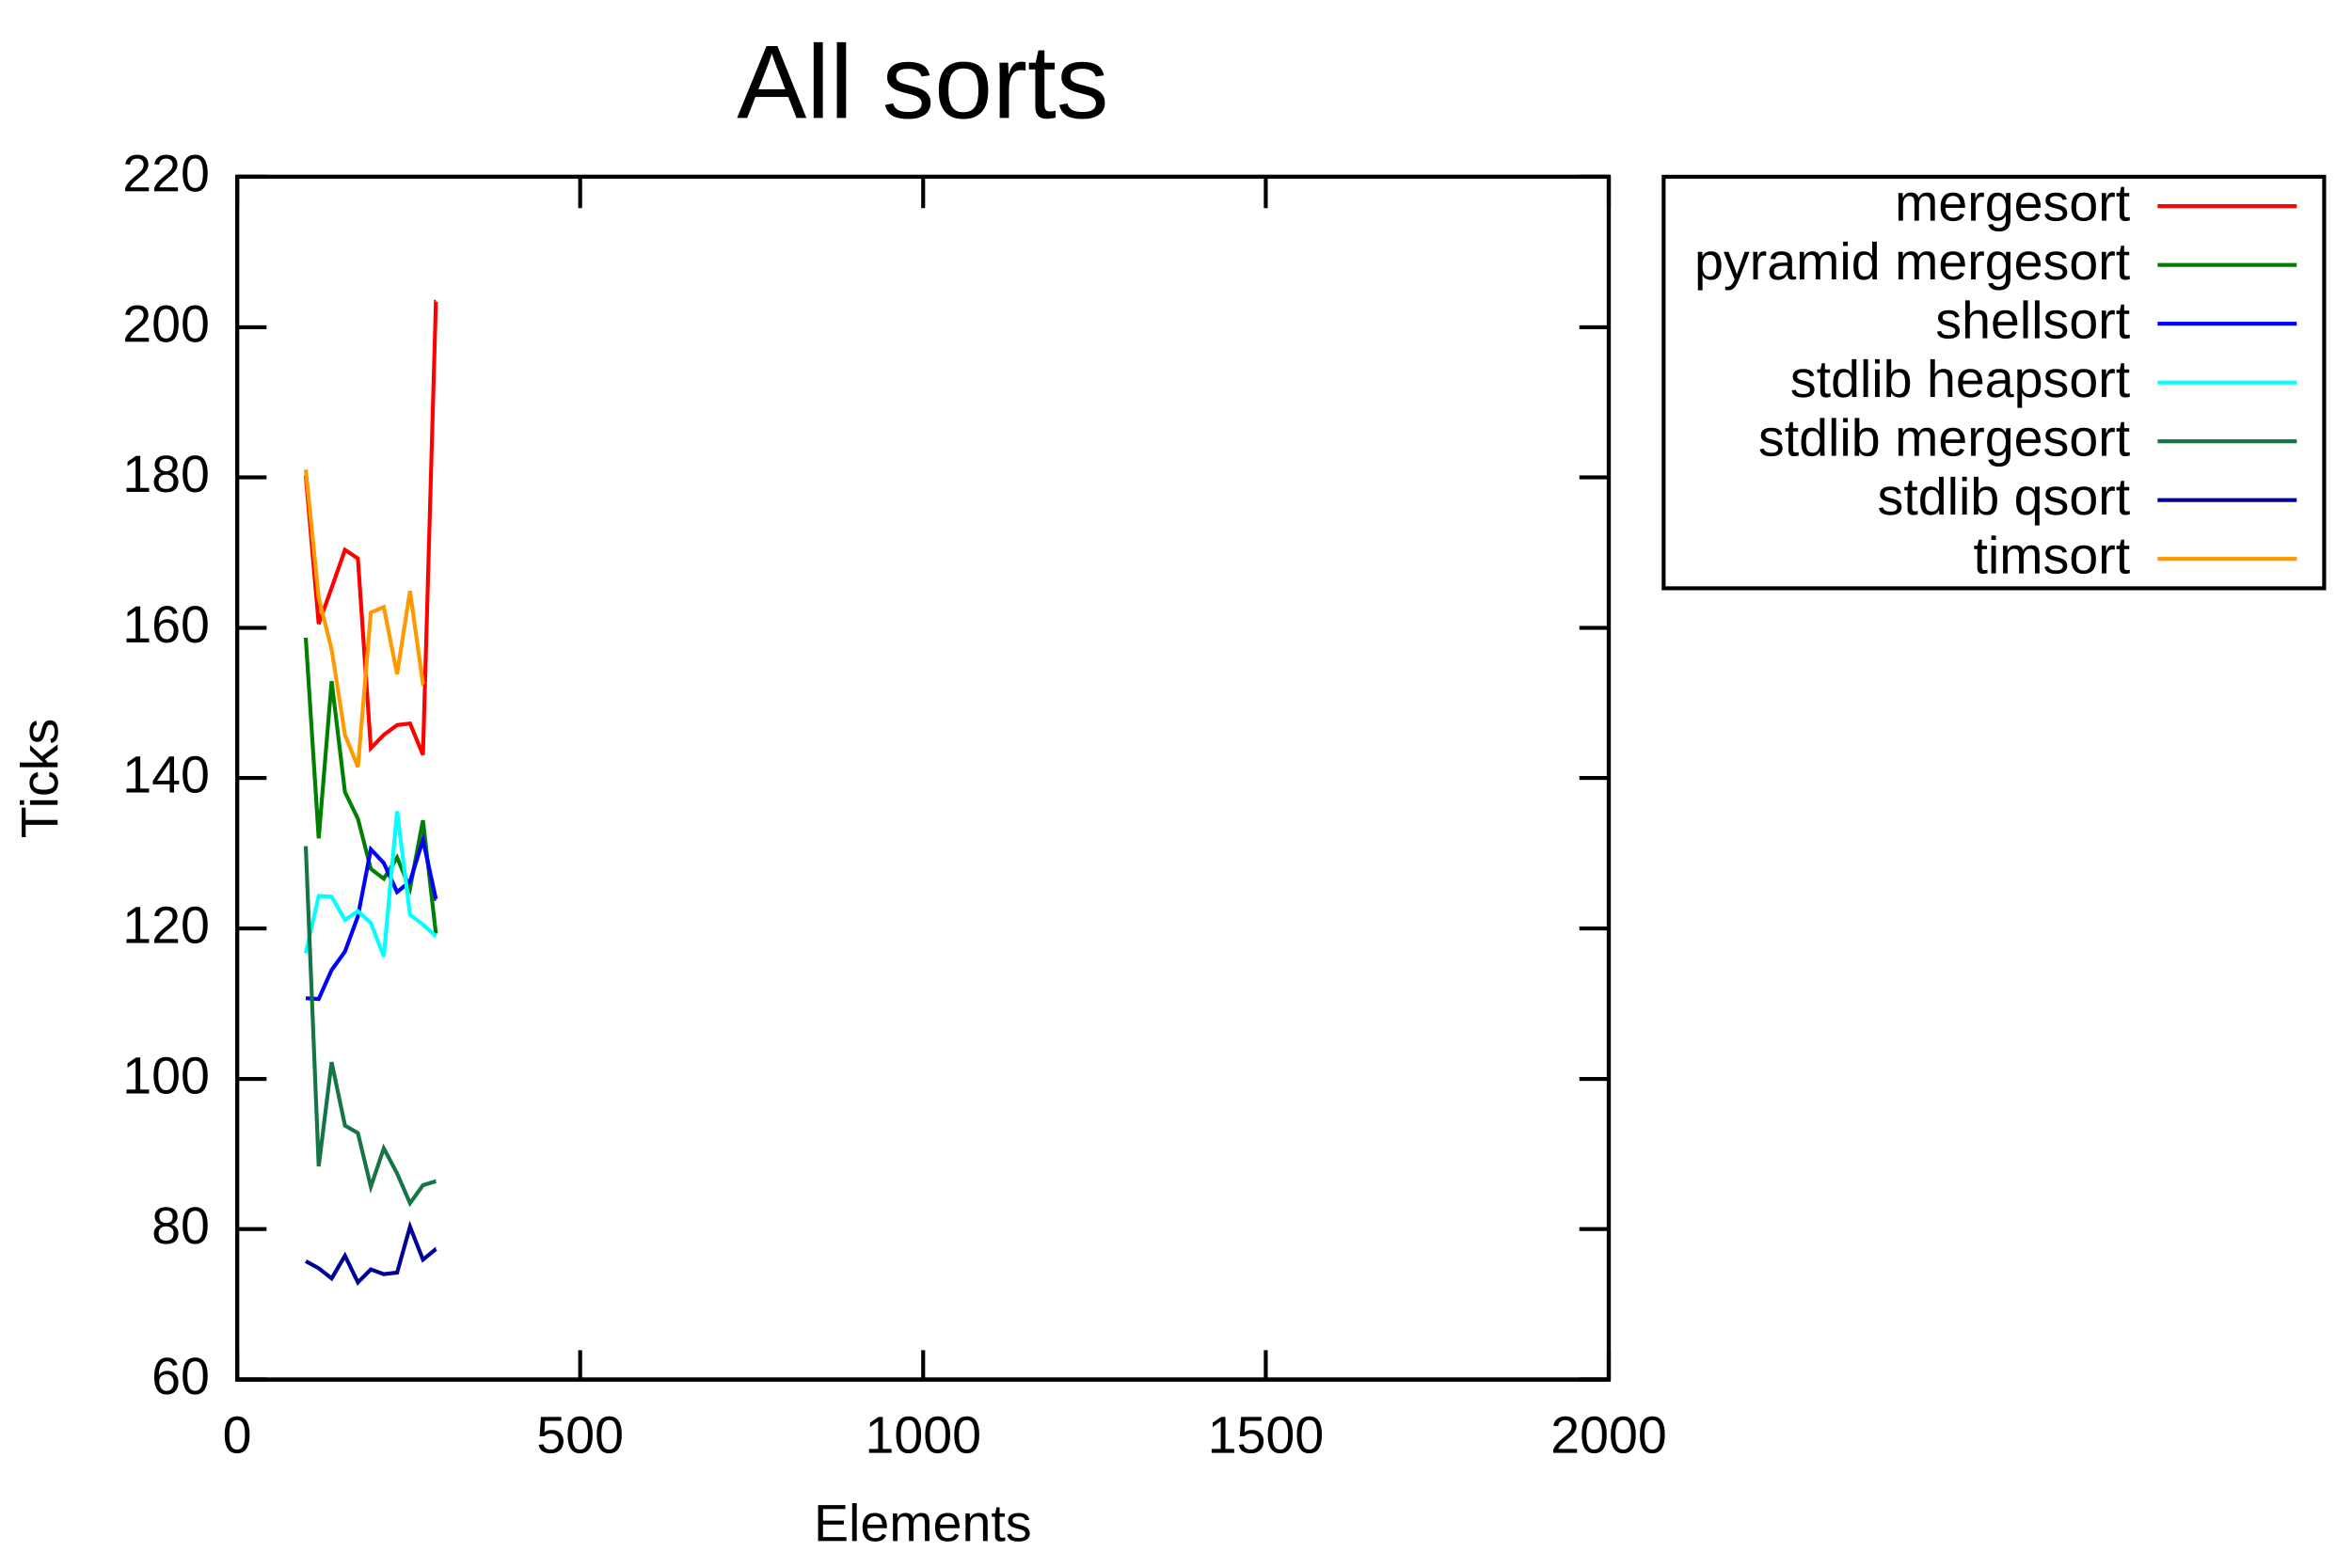
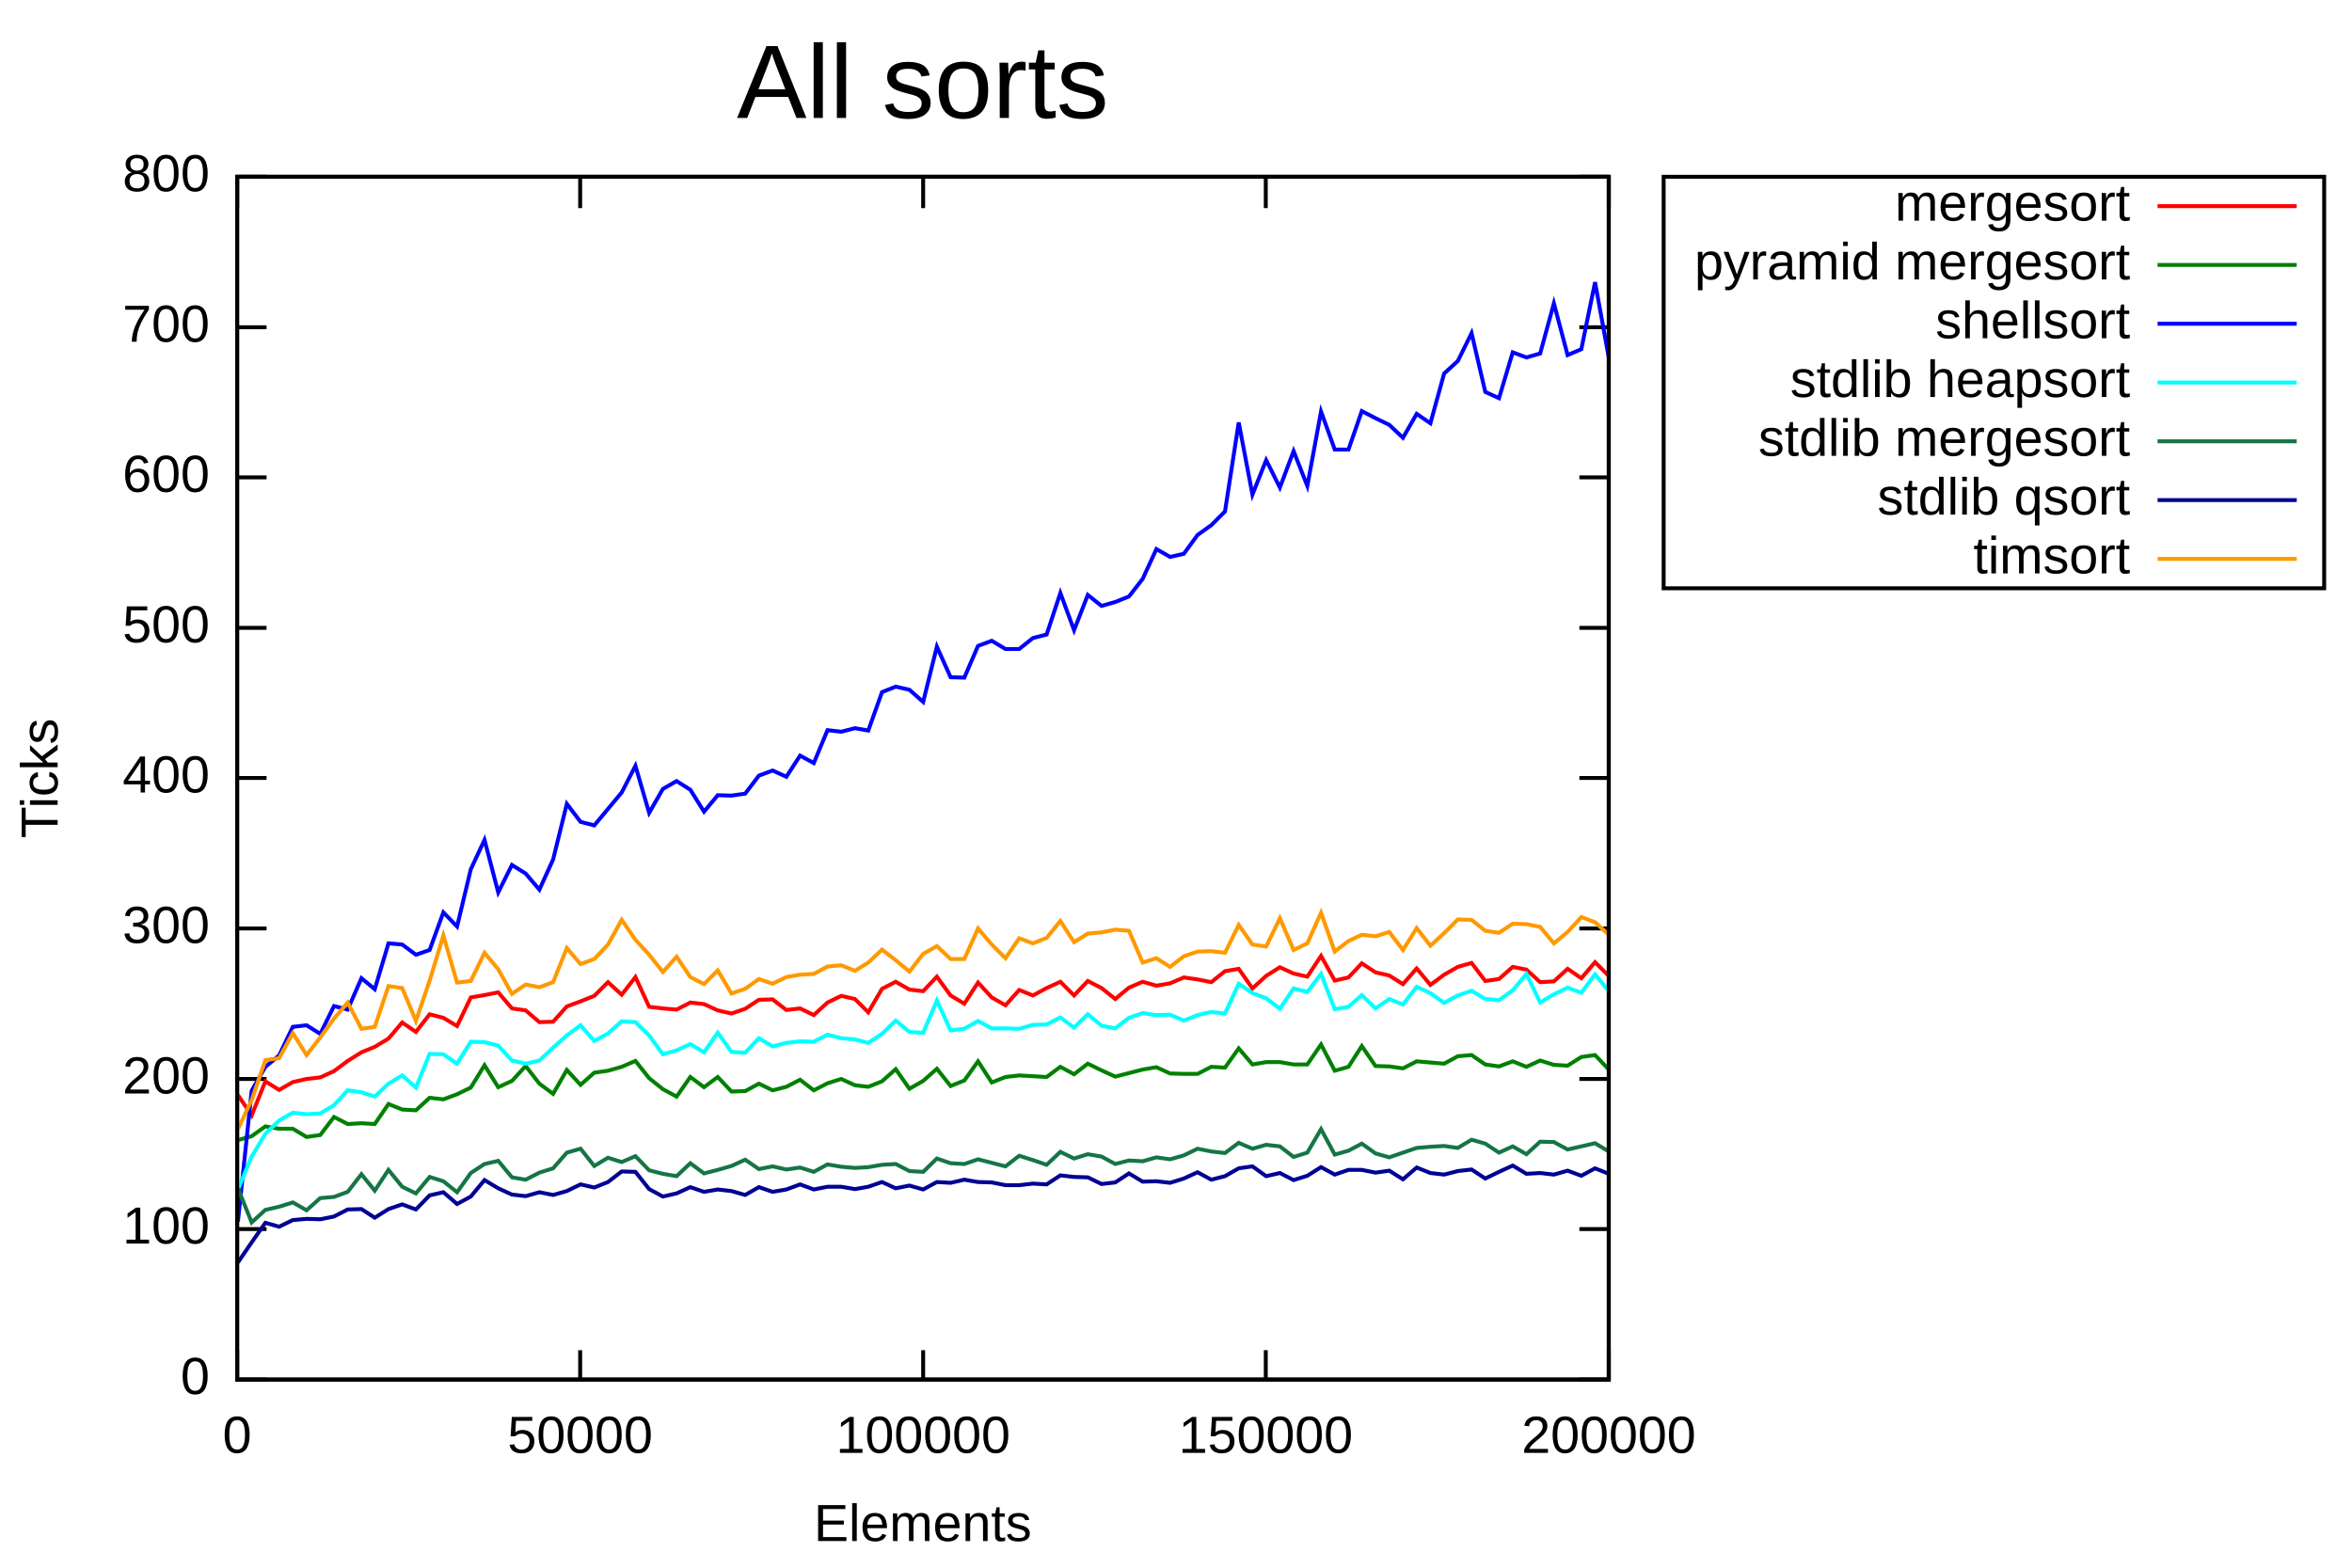
<svg xmlns="http://www.w3.org/2000/svg" xmlns:xlink="http://www.w3.org/1999/xlink" viewBox="0 0 600 400">
  <g id="gnuplot_canvas">
    <rect x="0" y="0" width="600" height="400" fill="none" />
    <defs>
      <circle id="gpDot" r="0.5" stroke-width="0.5" />
      <path id="gpPt0" stroke-width="0.267" stroke="currentColor" d="M-1,0 h2 M0,-1 v2" />
      <path id="gpPt1" stroke-width="0.267" stroke="currentColor" d="M-1,-1 L1,1 M1,-1 L-1,1" />
      <path id="gpPt2" stroke-width="0.267" stroke="currentColor" d="M-1,0 L1,0 M0,-1 L0,1 M-1,-1 L1,1 M-1,1 L1,-1" />
      <rect id="gpPt3" stroke-width="0.267" stroke="currentColor" x="-1" y="-1" width="2" height="2" />
      <rect id="gpPt4" stroke-width="0.267" stroke="currentColor" fill="currentColor" x="-1" y="-1" width="2" height="2" />
      <circle id="gpPt5" stroke-width="0.267" stroke="currentColor" cx="0" cy="0" r="1" />
      <use xlink:href="#gpPt5" id="gpPt6" fill="currentColor" stroke="none" />
      <path id="gpPt7" stroke-width="0.267" stroke="currentColor" d="M0,-1.33 L-1.33,0.67 L1.33,0.67 z" />
      <use xlink:href="#gpPt7" id="gpPt8" fill="currentColor" stroke="none" />
      <use xlink:href="#gpPt7" id="gpPt9" stroke="currentColor" transform="rotate(180)" />
      <use xlink:href="#gpPt9" id="gpPt10" fill="currentColor" stroke="none" />
      <use xlink:href="#gpPt3" id="gpPt11" stroke="currentColor" transform="rotate(45)" />
      <use xlink:href="#gpPt11" id="gpPt12" fill="currentColor" stroke="none" />
    </defs>
    <g style="fill:none; color:white; stroke:currentColor; stroke-width:1.00; stroke-linecap:butt; stroke-linejoin:miter">
</g>
    <g style="fill:none; color:black; stroke:currentColor; stroke-width:1.00; stroke-linecap:butt; stroke-linejoin:miter">
      <path stroke="black" d="M60.5,352.0 L68.0,352.0 M410.4,352.0 L402.9,352.0  h0.01" />
      <g transform="translate(53.5,355.7)" style="stroke:none; fill:black; font-family:arial; font-size:10.00pt; text-anchor:end">
        <text>
-           <tspan> 60</tspan>
+           <tspan> 0</tspan>
        </text>
      </g>
      <path stroke="black" d="M60.5,313.6 L68.0,313.6 M410.4,313.6 L402.9,313.6  h0.01" />
      <g transform="translate(53.5,317.3)" style="stroke:none; fill:black; font-family:arial; font-size:10.00pt; text-anchor:end">
        <text>
-           <tspan> 80</tspan>
+           <tspan> 100</tspan>
        </text>
      </g>
      <path stroke="black" d="M60.5,275.3 L68.0,275.3 M410.4,275.3 L402.9,275.3  h0.01" />
      <g transform="translate(53.5,279.0)" style="stroke:none; fill:black; font-family:arial; font-size:10.00pt; text-anchor:end">
        <text>
-           <tspan> 100</tspan>
+           <tspan> 200</tspan>
        </text>
      </g>
      <path stroke="black" d="M60.5,236.9 L68.0,236.9 M410.4,236.9 L402.9,236.9  h0.01" />
      <g transform="translate(53.5,240.6)" style="stroke:none; fill:black; font-family:arial; font-size:10.00pt; text-anchor:end">
        <text>
-           <tspan> 120</tspan>
+           <tspan> 300</tspan>
        </text>
      </g>
      <path stroke="black" d="M60.5,198.5 L68.0,198.5 M410.4,198.5 L402.9,198.5  h0.01" />
      <g transform="translate(53.5,202.2)" style="stroke:none; fill:black; font-family:arial; font-size:10.00pt; text-anchor:end">
        <text>
-           <tspan> 140</tspan>
+           <tspan> 400</tspan>
        </text>
      </g>
      <path stroke="black" d="M60.5,160.2 L68.0,160.2 M410.4,160.2 L402.9,160.2  h0.01" />
      <g transform="translate(53.5,163.9)" style="stroke:none; fill:black; font-family:arial; font-size:10.00pt; text-anchor:end">
        <text>
-           <tspan> 160</tspan>
+           <tspan> 500</tspan>
        </text>
      </g>
      <path stroke="black" d="M60.5,121.8 L68.0,121.8 M410.4,121.8 L402.9,121.8  h0.01" />
      <g transform="translate(53.5,125.5)" style="stroke:none; fill:black; font-family:arial; font-size:10.00pt; text-anchor:end">
        <text>
-           <tspan> 180</tspan>
+           <tspan> 600</tspan>
        </text>
      </g>
      <path stroke="black" d="M60.5,83.5 L68.0,83.5 M410.4,83.5 L402.9,83.5  h0.01" />
      <g transform="translate(53.5,87.2)" style="stroke:none; fill:black; font-family:arial; font-size:10.00pt; text-anchor:end">
        <text>
-           <tspan> 200</tspan>
+           <tspan> 700</tspan>
        </text>
      </g>
      <path stroke="black" d="M60.5,45.1 L68.0,45.1 M410.4,45.1 L402.9,45.1  h0.01" />
      <g transform="translate(53.5,48.8)" style="stroke:none; fill:black; font-family:arial; font-size:10.00pt; text-anchor:end">
        <text>
-           <tspan> 220</tspan>
+           <tspan> 800</tspan>
        </text>
      </g>
      <path stroke="black" d="M60.5,352.0 L60.5,344.5 M60.5,45.1 L60.5,52.6  h0.01" />
      <g transform="translate(60.5,370.7)" style="stroke:none; fill:black; font-family:arial; font-size:10.00pt; text-anchor:middle">
        <text>
          <tspan> 0</tspan>
        </text>
      </g>
      <path stroke="black" d="M148.0,352.0 L148.0,344.5 M148.0,45.1 L148.0,52.6  h0.01" />
      <g transform="translate(148.0,370.7)" style="stroke:none; fill:black; font-family:arial; font-size:10.00pt; text-anchor:middle">
        <text>
-           <tspan> 500</tspan>
+           <tspan> 50000</tspan>
        </text>
      </g>
      <path stroke="black" d="M235.5,352.0 L235.5,344.5 M235.5,45.1 L235.5,52.6  h0.01" />
      <g transform="translate(235.5,370.7)" style="stroke:none; fill:black; font-family:arial; font-size:10.00pt; text-anchor:middle">
        <text>
-           <tspan> 1000</tspan>
+           <tspan> 100000</tspan>
        </text>
      </g>
      <path stroke="black" d="M322.9,352.0 L322.9,344.5 M322.9,45.1 L322.9,52.6  h0.01" />
      <g transform="translate(322.9,370.7)" style="stroke:none; fill:black; font-family:arial; font-size:10.00pt; text-anchor:middle">
        <text>
-           <tspan> 1500</tspan>
+           <tspan> 150000</tspan>
        </text>
      </g>
      <path stroke="black" d="M410.4,352.0 L410.4,344.5 M410.4,45.1 L410.4,52.6  h0.01" />
      <g transform="translate(410.4,370.7)" style="stroke:none; fill:black; font-family:arial; font-size:10.00pt; text-anchor:middle">
        <text>
-           <tspan> 2000</tspan>
+           <tspan> 200000</tspan>
        </text>
      </g>
      <path stroke="black" d="M60.5,45.1 L60.5,352.0 L410.4,352.0 L410.4,45.1 L60.5,45.1 Z  h0.01" />
      <g transform="translate(14.7,198.6) rotate(270)" style="stroke:none; fill:black; font-family:arial; font-size:10.00pt; text-anchor:middle">
        <text>
          <tspan>Ticks</tspan>
        </text>
      </g>
      <g transform="translate(235.4,393.2)" style="stroke:none; fill:black; font-family:arial; font-size:10.00pt; text-anchor:middle">
        <text>
          <tspan>Elements</tspan>
        </text>
      </g>
      <g transform="translate(235.4,30.1)" style="stroke:none; fill:black; font-family:arial; font-size:20.00pt; text-anchor:middle">
        <text>
          <tspan>All sorts</tspan>
        </text>
      </g>
      <path stroke="black" d="M424.4,150.1 L424.4,45.1 L592.9,45.1 L592.9,150.1 L424.4,150.1 Z  h0.01" />
    </g>
    <g id="simple_1_plot_1">
      <g style="fill:none; color:red; stroke:currentColor; stroke-width:1.00; stroke-linecap:butt; stroke-linejoin:miter">
        <g transform="translate(543.4,56.3)" style="stroke:none; fill:black; font-family:arial; font-size:10.00pt; text-anchor:end">
          <text>
            <tspan>mergesort</tspan>
          </text>
        </g>
-         <path d="M550.4,52.6 L585.9,52.6 M78.0,121.3 L81.3,159.2 L84.6,150.0 L88.0,140.3 L91.3,142.5 L94.6,190.9    L97.9,187.5 L101.3,185.0 L104.6,184.6 L107.9,192.6 L111.2,77.0  h0.01" />
+         <path d="M550.4,52.6 L585.9,52.6 M60.7,279.4 L64.2,284.6 L67.7,275.9 L71.2,278.1 L74.7,276.1 L78.2,275.3    L81.7,274.9 L85.2,273.3 L88.7,270.7 L92.2,268.5 L95.6,267.1 L99.1,265.0 L102.6,260.9 L106.1,263.3    L109.6,258.8 L113.1,259.7 L116.6,261.8 L120.1,254.5 L123.6,253.9 L127.1,253.2 L130.6,257.3 L134.1,257.8    L137.6,260.8 L141.1,260.7 L144.6,256.8 L148.1,255.5 L151.6,254.1 L155.1,250.6 L158.6,253.8 L162.1,249.3    L165.6,256.9 L169.1,257.3 L172.6,257.6 L176.1,255.8 L179.6,256.2 L183.1,257.8 L186.6,258.6 L190.1,257.4    L193.6,255.1 L197.1,255.0 L200.6,257.7 L204.1,257.3 L207.6,259.0 L211.1,255.8 L214.6,254.1 L218.1,254.9    L221.5,258.3 L225.0,252.3 L228.5,250.5 L232.0,252.5 L235.5,252.9 L239.0,249.2 L242.5,254.0 L246.0,256.1    L249.5,250.7 L253.0,254.5 L256.5,256.5 L260.0,252.6 L263.5,254.0 L267.0,252.1 L270.5,250.5 L274.0,254.0    L277.5,250.3 L281.0,252.1 L284.5,254.9 L288.0,252.0 L291.5,250.5 L295.0,251.5 L298.5,250.9 L302.0,249.4    L305.5,249.9 L309.0,250.6 L312.5,247.8 L316.0,247.2 L319.5,252.2 L323.0,249.0 L326.5,246.8 L330.0,248.4    L333.5,249.2 L337.0,243.9 L340.5,250.2 L344.0,249.4 L347.4,245.8 L350.9,248.1 L354.4,248.9 L357.9,251.1    L361.4,247.1 L364.9,251.3 L368.4,248.7 L371.9,246.7 L375.4,245.7 L378.9,250.3 L382.4,249.8 L385.9,246.7    L389.4,247.4 L392.9,250.6 L396.4,250.4 L399.9,247.2 L403.4,249.6 L406.9,245.5 L410.4,249.0  h0.01" />
      </g>
    </g>
    <g id="simple_1_plot_2">
      <g style="fill:none; color:green; stroke:currentColor; stroke-width:1.00; stroke-linecap:butt; stroke-linejoin:miter">
        <g transform="translate(543.4,71.3)" style="stroke:none; fill:black; font-family:arial; font-size:10.00pt; text-anchor:end">
          <text>
            <tspan>pyramid mergesort</tspan>
          </text>
        </g>
-         <path d="M550.4,67.6 L585.9,67.6 M78.0,162.7 L81.3,213.9 L84.6,173.8 L88.0,202.1 L91.3,208.9 L94.6,221.7    L97.9,224.2 L101.3,218.8 L104.6,226.7 L107.9,209.3 L111.2,238.2  h0.01" />
+         <path d="M550.4,67.6 L585.9,67.6 M60.7,290.9 L64.2,289.9 L67.7,287.4 L71.2,288.0 L74.7,288.0 L78.2,290.1    L81.7,289.6 L85.2,285.0 L88.7,286.8 L92.2,286.6 L95.6,286.8 L99.1,281.7 L102.6,283.1 L106.1,283.3    L109.6,280.1 L113.1,280.5 L116.6,279.2 L120.1,277.5 L123.6,271.8 L127.1,277.4 L130.6,275.8 L134.1,272.0    L137.6,276.5 L141.1,279.1 L144.6,273.0 L148.1,276.8 L151.6,273.7 L155.1,273.2 L158.6,272.2 L162.1,270.7    L165.6,275.1 L169.1,277.9 L172.6,279.8 L176.1,274.8 L179.6,277.4 L183.1,274.8 L186.6,278.5 L190.1,278.4    L193.6,276.5 L197.1,278.2 L200.6,277.3 L204.1,275.5 L207.6,278.2 L211.1,276.4 L214.6,275.3 L218.1,276.9    L221.5,277.3 L225.0,275.9 L228.5,272.8 L232.0,277.8 L235.5,275.8 L239.0,272.7 L242.5,277.1 L246.0,275.7    L249.5,270.8 L253.0,276.2 L256.5,274.8 L260.0,274.4 L263.5,274.6 L267.0,274.8 L270.5,272.2 L274.0,274.1    L277.5,271.4 L281.0,273.1 L284.5,274.7 L288.0,273.8 L291.5,272.9 L295.0,272.3 L298.5,273.9 L302.0,274.0    L305.5,274.0 L309.0,272.2 L312.5,272.4 L316.0,267.5 L319.5,271.6 L323.0,271.0 L326.5,271.0 L330.0,271.6    L333.5,271.6 L337.0,266.5 L340.5,273.2 L344.0,272.2 L347.4,266.9 L350.9,272.0 L354.4,272.1 L357.9,272.6    L361.4,270.8 L364.9,271.1 L368.4,271.4 L371.9,269.5 L375.4,269.2 L378.9,271.6 L382.4,272.1 L385.9,270.8    L389.4,272.2 L392.9,270.6 L396.4,271.7 L399.9,271.9 L403.4,269.7 L406.9,269.2 L410.4,272.9  h0.01" />
      </g>
    </g>
    <g id="simple_1_plot_3">
      <g style="fill:none; color:blue; stroke:currentColor; stroke-width:1.00; stroke-linecap:butt; stroke-linejoin:miter">
        <g transform="translate(543.4,86.3)" style="stroke:none; fill:black; font-family:arial; font-size:10.00pt; text-anchor:end">
          <text>
            <tspan>shellsort</tspan>
          </text>
        </g>
-         <path d="M550.4,82.6 L585.9,82.6 M78.0,254.7 L81.3,254.9 L84.6,247.5 L88.0,242.8 L91.3,233.8 L94.6,216.7    L97.9,220.2 L101.3,227.6 L104.6,224.9 L107.9,214.3 L111.2,229.4  h0.01" />
+         <path d="M550.4,82.6 L585.9,82.6 M60.7,311.7 L64.2,278.3 L67.7,272.2 L71.2,269.3 L74.7,262.0 L78.2,261.6    L81.7,263.8 L85.2,256.7 L88.7,257.6 L92.2,249.6 L95.6,252.4 L99.1,240.7 L102.6,241.0 L106.1,243.6    L109.6,242.4 L113.1,232.8 L116.6,236.4 L120.1,221.8 L123.6,214.3 L127.1,227.7 L130.6,220.7 L134.1,222.9    L137.6,227.0 L141.1,219.3 L144.6,205.1 L148.1,209.7 L151.6,210.6 L155.1,206.4 L158.6,202.2 L162.1,195.4    L165.6,207.4 L169.1,201.3 L172.6,199.3 L176.1,201.5 L179.6,207.1 L183.1,202.9 L186.6,203.0 L190.1,202.5    L193.6,197.9 L197.1,196.6 L200.6,198.2 L204.1,192.8 L207.6,194.7 L211.1,186.3 L214.6,186.7 L218.1,185.8    L221.5,186.4 L225.0,176.6 L228.5,175.2 L232.0,176.0 L235.5,179.1 L239.0,165.0 L242.5,172.8 L246.0,172.9    L249.5,164.8 L253.0,163.5 L256.5,165.6 L260.0,165.6 L263.5,162.8 L267.0,161.9 L270.5,151.3 L274.0,160.8    L277.5,151.8 L281.0,154.6 L284.5,153.6 L288.0,152.2 L291.5,147.7 L295.0,140.1 L298.5,142.1 L302.0,141.3    L305.5,136.5 L309.0,134.0 L312.5,130.5 L316.0,107.8 L319.5,126.2 L323.0,117.4 L326.5,124.4 L330.0,115.1    L333.5,124.0 L337.0,105.0 L340.5,114.7 L344.0,114.7 L347.4,104.9 L350.9,106.7 L354.4,108.4 L357.9,111.7    L361.4,105.6 L364.9,108.0 L368.4,95.3 L371.9,92.1 L375.4,85.0 L378.9,100.0 L382.4,101.6 L385.9,89.9    L389.4,91.2 L392.9,90.2 L396.4,77.4 L399.9,90.6 L403.4,89.1 L406.9,72.0 L410.4,91.2  h0.01" />
      </g>
    </g>
    <g id="simple_1_plot_4">
      <g style="fill:none; color:cyan; stroke:currentColor; stroke-width:1.00; stroke-linecap:butt; stroke-linejoin:miter">
        <g transform="translate(543.4,101.3)" style="stroke:none; fill:black; font-family:arial; font-size:10.00pt; text-anchor:end">
          <text>
            <tspan>stdlib heapsort</tspan>
          </text>
        </g>
-         <path d="M550.4,97.6 L585.9,97.6 M78.0,243.2 L81.3,228.6 L84.6,228.8 L88.0,234.7 L91.3,232.5 L94.6,235.5    L97.9,244.0 L101.3,207.0 L104.6,233.4 L107.9,235.9 L111.2,238.9  h0.01" />
+         <path d="M550.4,97.6 L585.9,97.6 M60.7,303.5 L64.2,295.1 L67.7,289.3 L71.2,285.9 L74.7,283.9 L78.2,284.3    L81.7,284.1 L85.2,282.0 L88.7,278.2 L92.2,278.7 L95.6,279.8 L99.1,276.5 L102.6,274.4 L106.1,277.5    L109.6,268.9 L113.1,269.0 L116.6,271.4 L120.1,265.8 L123.6,265.9 L127.1,266.8 L130.6,270.6 L134.1,271.4    L137.6,270.6 L141.1,267.3 L144.6,264.2 L148.1,261.6 L151.6,265.6 L155.1,263.7 L158.6,260.6 L162.1,260.8    L165.6,264.2 L169.1,269.0 L172.6,268.0 L176.1,266.4 L179.6,268.5 L183.1,263.5 L186.6,268.4 L190.1,268.6    L193.6,264.9 L197.1,267.0 L200.6,266.1 L204.1,265.7 L207.6,265.8 L211.1,264.0 L214.6,264.9 L218.1,265.2    L221.5,266.1 L225.0,263.8 L228.5,260.4 L232.0,263.3 L235.5,263.5 L239.0,255.3 L242.5,262.9 L246.0,262.5    L249.5,260.5 L253.0,262.4 L256.5,262.4 L260.0,262.5 L263.5,261.5 L267.0,261.4 L270.5,259.6 L274.0,262.2    L277.5,258.8 L281.0,261.7 L284.5,262.4 L288.0,259.7 L291.5,258.5 L295.0,259.0 L298.5,258.9 L302.0,260.4    L305.5,259.0 L309.0,258.2 L312.5,258.6 L316.0,251.0 L319.5,253.4 L323.0,254.7 L326.5,257.4 L330.0,252.2    L333.5,253.1 L337.0,248.5 L340.5,257.5 L344.0,256.9 L347.4,253.9 L350.9,257.3 L354.4,254.9 L357.9,256.3    L361.4,251.8 L364.9,253.4 L368.4,255.9 L371.9,254.0 L375.4,252.8 L378.9,254.9 L382.4,255.2 L385.9,252.7    L389.4,248.5 L392.9,255.8 L396.4,253.7 L399.9,252.0 L403.4,253.3 L406.9,248.6 L410.4,252.9  h0.01" />
      </g>
    </g>
    <g id="simple_1_plot_5">
      <g style="fill:none; color:#157545; stroke:currentColor; stroke-width:1.00; stroke-linecap:butt; stroke-linejoin:miter">
        <g transform="translate(543.4,116.3)" style="stroke:none; fill:black; font-family:arial; font-size:10.00pt; text-anchor:end">
          <text>
            <tspan>stdlib mergesort</tspan>
          </text>
        </g>
-         <path d="M550.4,112.6 L585.9,112.6 M78.0,215.9 L81.3,297.6 L84.6,271.0 L88.0,287.2 L91.3,289.1 L94.6,302.8    L97.9,293.0 L101.3,299.4 L104.6,307.0 L107.9,302.4 L111.2,301.4  h0.01" />
+         <path d="M550.4,112.6 L585.9,112.6 M60.7,303.2 L64.2,311.9 L67.7,308.7 L71.2,307.9 L74.7,306.8 L78.2,308.8    L81.7,305.7 L85.2,305.4 L88.7,304.1 L92.2,299.6 L95.6,303.8 L99.1,298.5 L102.6,302.8 L106.1,304.5    L109.6,300.3 L113.1,301.4 L116.6,304.2 L120.1,299.3 L123.6,297.0 L127.1,296.2 L130.6,300.4 L134.1,301.0    L137.6,299.2 L141.1,298.1 L144.6,294.1 L148.1,293.1 L151.6,297.5 L155.1,295.4 L158.6,296.5 L162.1,295.0    L165.6,298.6 L169.1,299.5 L172.6,300.1 L176.1,296.8 L179.6,299.4 L183.1,298.5 L186.6,297.5 L190.1,295.9    L193.6,298.3 L197.1,297.6 L200.6,298.4 L204.1,297.9 L207.6,299.0 L211.1,297.1 L214.6,297.7 L218.1,298.0    L221.5,297.8 L225.0,297.2 L228.5,297.0 L232.0,298.8 L235.5,299.0 L239.0,295.6 L242.5,296.8 L246.0,297.0    L249.5,295.8 L253.0,296.7 L256.5,297.6 L260.0,294.9 L263.5,296.0 L267.0,297.2 L270.5,293.9 L274.0,295.6    L277.5,294.5 L281.0,295.1 L284.5,297.0 L288.0,296.1 L291.5,296.3 L295.0,295.3 L298.5,295.8 L302.0,294.8    L305.5,293.1 L309.0,293.8 L312.5,294.2 L316.0,291.6 L319.5,293.1 L323.0,292.1 L326.5,292.5 L330.0,295.2    L333.5,294.1 L337.0,288.1 L340.5,294.6 L344.0,293.6 L347.4,291.8 L350.9,294.3 L354.4,295.3 L357.9,294.1    L361.4,292.9 L364.9,292.6 L368.4,292.4 L371.9,292.9 L375.4,290.8 L378.9,291.8 L382.4,294.1 L385.9,292.5    L389.4,294.5 L392.9,291.3 L396.4,291.4 L399.9,293.3 L403.4,292.5 L406.9,291.7 L410.4,293.8  h0.01" />
      </g>
    </g>
    <g id="simple_1_plot_6">
      <g style="fill:none; color:#000094; stroke:currentColor; stroke-width:1.00; stroke-linecap:butt; stroke-linejoin:miter">
        <g transform="translate(543.4,131.3)" style="stroke:none; fill:black; font-family:arial; font-size:10.00pt; text-anchor:end">
          <text>
            <tspan>stdlib qsort</tspan>
          </text>
        </g>
-         <path d="M550.4,127.6 L585.9,127.6 M78.0,321.8 L81.3,323.6 L84.6,326.2 L88.0,320.4 L91.3,327.2 L94.6,323.9    L97.9,325.1 L101.3,324.7 L104.6,313.0 L107.9,321.4 L111.2,318.7  h0.01" />
+         <path d="M550.4,127.6 L585.9,127.6 M60.7,322.1 L64.2,317.0 L67.7,312.0 L71.2,313.0 L74.7,311.3 L78.2,311.0    L81.7,311.1 L85.2,310.4 L88.7,308.6 L92.2,308.5 L95.6,310.7 L99.1,308.5 L102.6,307.3 L106.1,308.6    L109.6,305.0 L113.1,304.2 L116.6,307.2 L120.1,305.3 L123.6,301.1 L127.1,303.2 L130.6,304.8 L134.1,305.2    L137.6,304.2 L141.1,304.9 L144.6,303.9 L148.1,302.2 L151.6,303.0 L155.1,301.6 L158.6,298.9 L162.1,299.0    L165.6,303.4 L169.1,305.3 L172.6,304.5 L176.1,302.9 L179.6,304.1 L183.1,303.5 L186.6,303.9 L190.1,304.9    L193.6,302.9 L197.1,304.1 L200.6,303.5 L204.1,302.2 L207.6,303.5 L211.1,302.8 L214.6,302.8 L218.1,303.4    L221.5,302.8 L225.0,301.6 L228.5,303.2 L232.0,302.5 L235.5,303.5 L239.0,301.6 L242.5,301.8 L246.0,301.0    L249.5,301.6 L253.0,301.7 L256.5,302.4 L260.0,302.4 L263.5,302.0 L267.0,302.2 L270.5,299.9 L274.0,300.3    L277.5,300.4 L281.0,302.1 L284.5,301.7 L288.0,299.4 L291.5,301.5 L295.0,301.4 L298.5,301.8 L302.0,300.7    L305.5,299.1 L309.0,301.0 L312.5,300.1 L316.0,298.1 L319.5,297.6 L323.0,300.1 L326.5,299.3 L330.0,301.1    L333.5,300.0 L337.0,297.8 L340.5,299.7 L344.0,298.5 L347.4,298.5 L350.9,299.2 L354.4,298.7 L357.9,300.9    L361.4,297.9 L364.9,299.3 L368.4,299.7 L371.9,298.8 L375.4,298.4 L378.9,300.7 L382.4,299.0 L385.9,297.4    L389.4,299.5 L392.9,299.3 L396.4,299.7 L399.9,298.7 L403.4,300.0 L406.9,298.1 L410.4,299.5  h0.01" />
      </g>
    </g>
    <g id="simple_1_plot_7">
      <g style="fill:none; color:#FF9900; stroke:currentColor; stroke-width:1.00; stroke-linecap:butt; stroke-linejoin:miter">
        <g transform="translate(543.4,146.3)" style="stroke:none; fill:black; font-family:arial; font-size:10.00pt; text-anchor:end">
          <text>
            <tspan>timsort</tspan>
          </text>
        </g>
-         <path d="M550.4,142.6 L585.9,142.6 M78.0,119.8 L81.3,152.5 L84.6,165.7 L88.0,187.5 L91.3,195.7 L94.6,156.3    L97.9,154.9 L101.3,172.0 L104.6,150.8 L107.9,174.6  h0.01" />
+         <path d="M550.4,142.6 L585.9,142.6 M60.7,288.1 L64.2,280.7 L67.7,270.5 L71.2,270.0 L74.7,263.6 L78.2,269.2    L81.7,264.7 L85.2,259.9 L88.7,255.8 L92.2,262.5 L95.6,262.0 L99.1,251.6 L102.6,252.1 L106.1,260.5    L109.6,250.2 L113.1,238.7 L116.6,250.7 L120.1,250.3 L123.6,243.1 L127.1,247.3 L130.6,253.6 L134.1,251.2    L137.6,251.9 L141.1,250.6 L144.6,241.9 L148.1,246.0 L151.6,244.7 L155.1,241.0 L158.6,234.7 L162.1,239.8    L165.6,243.6 L169.1,248.0 L172.6,244.1 L176.1,249.3 L179.6,251.1 L183.1,247.6 L186.6,253.5 L190.1,252.3    L193.6,249.8 L197.1,251.0 L200.6,249.3 L204.1,248.7 L207.6,248.5 L211.1,246.6 L214.6,246.3 L218.1,247.7    L221.5,245.6 L225.0,242.3 L228.5,245.0 L232.0,247.9 L235.5,243.4 L239.0,241.4 L242.5,244.7 L246.0,244.7    L249.5,236.9 L253.0,241.0 L256.5,244.5 L260.0,239.4 L263.5,240.7 L267.0,239.3 L270.5,235.0 L274.0,240.4    L277.5,238.2 L281.0,237.9 L284.5,237.2 L288.0,237.5 L291.5,245.6 L295.0,244.5 L298.5,246.7 L302.0,244.0    L305.5,242.8 L309.0,242.7 L312.5,243.1 L316.0,236.0 L319.5,241.0 L323.0,241.5 L326.5,234.3 L330.0,242.4    L333.5,240.7 L337.0,232.9 L340.5,242.8 L344.0,240.1 L347.4,238.5 L350.9,238.9 L354.4,237.8 L357.9,242.4    L361.4,236.8 L364.9,241.3 L368.4,238.1 L371.9,234.6 L375.4,234.7 L378.9,237.5 L382.4,238.0 L385.9,235.7    L389.4,235.8 L392.9,236.5 L396.4,240.7 L399.9,237.8 L403.4,234.0 L406.9,235.3 L410.4,238.5  h0.01" />
      </g>
    </g>
    <g style="fill:none; color:black; stroke:currentColor; stroke-width:1.00; stroke-linecap:butt; stroke-linejoin:miter">
      <path stroke="black" d="M60.5,45.1 L60.5,352.0 L410.4,352.0 L410.4,45.1 L60.5,45.1 Z  h0.01" />
    </g>
  </g>
</svg>
